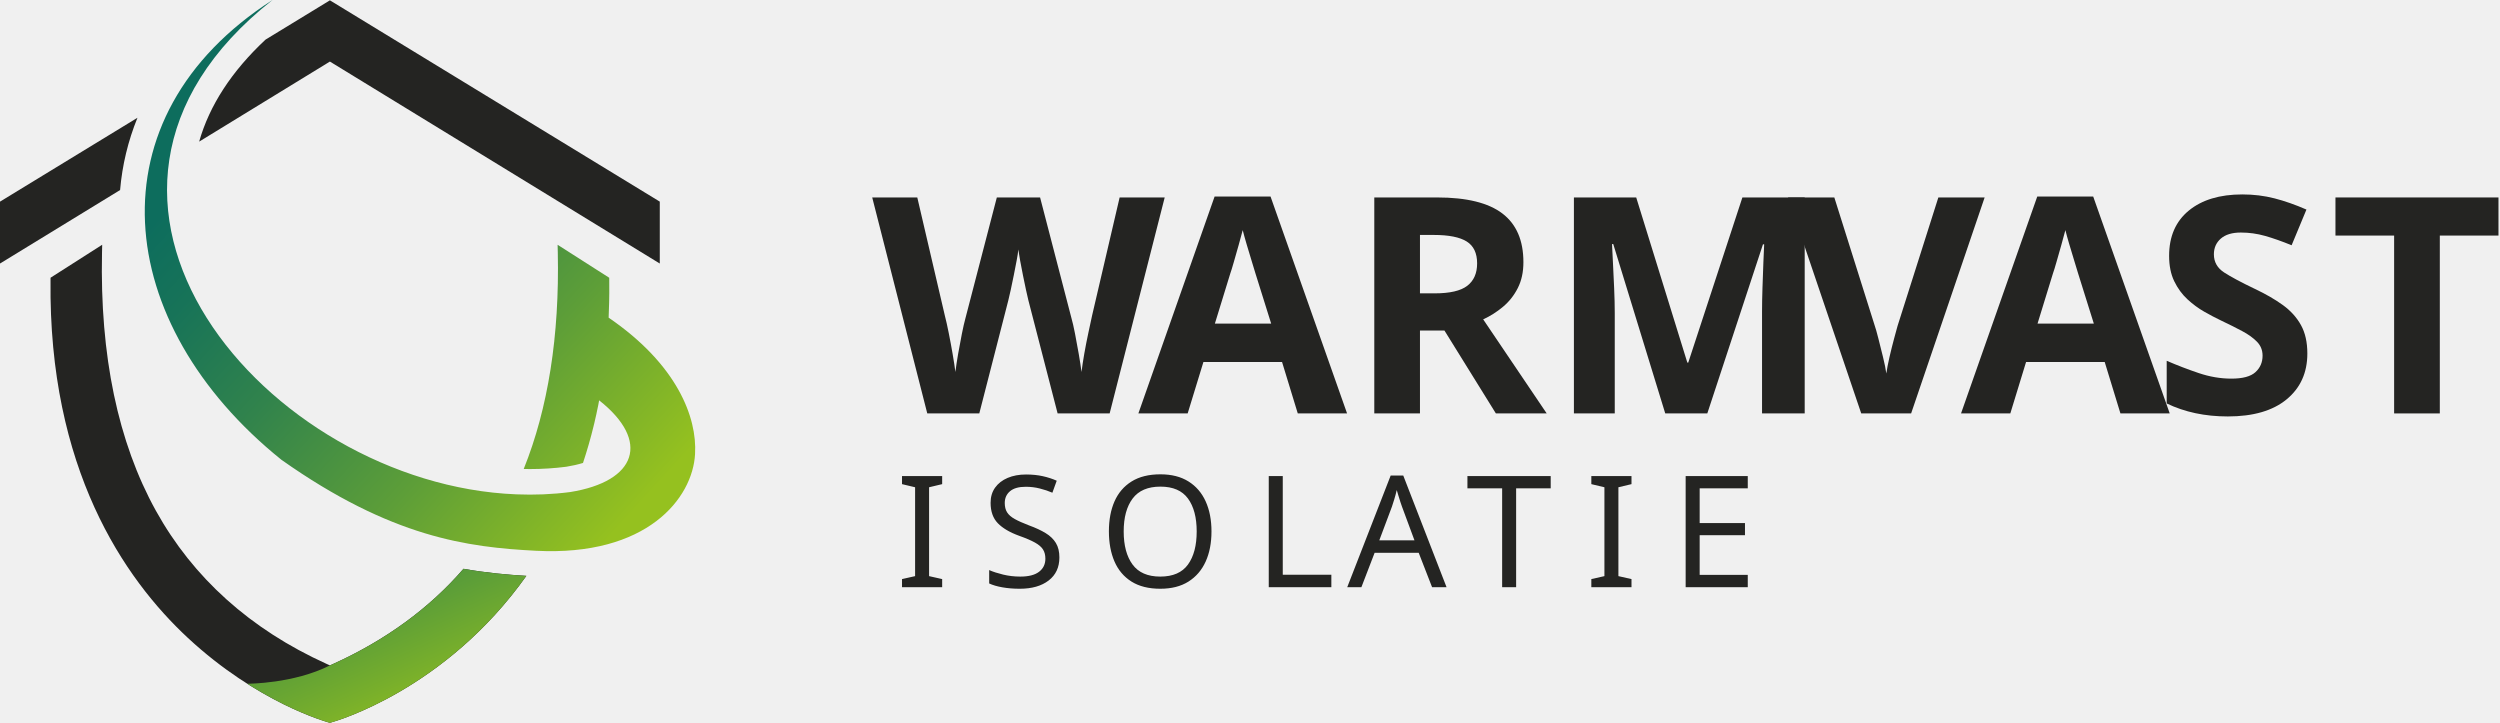
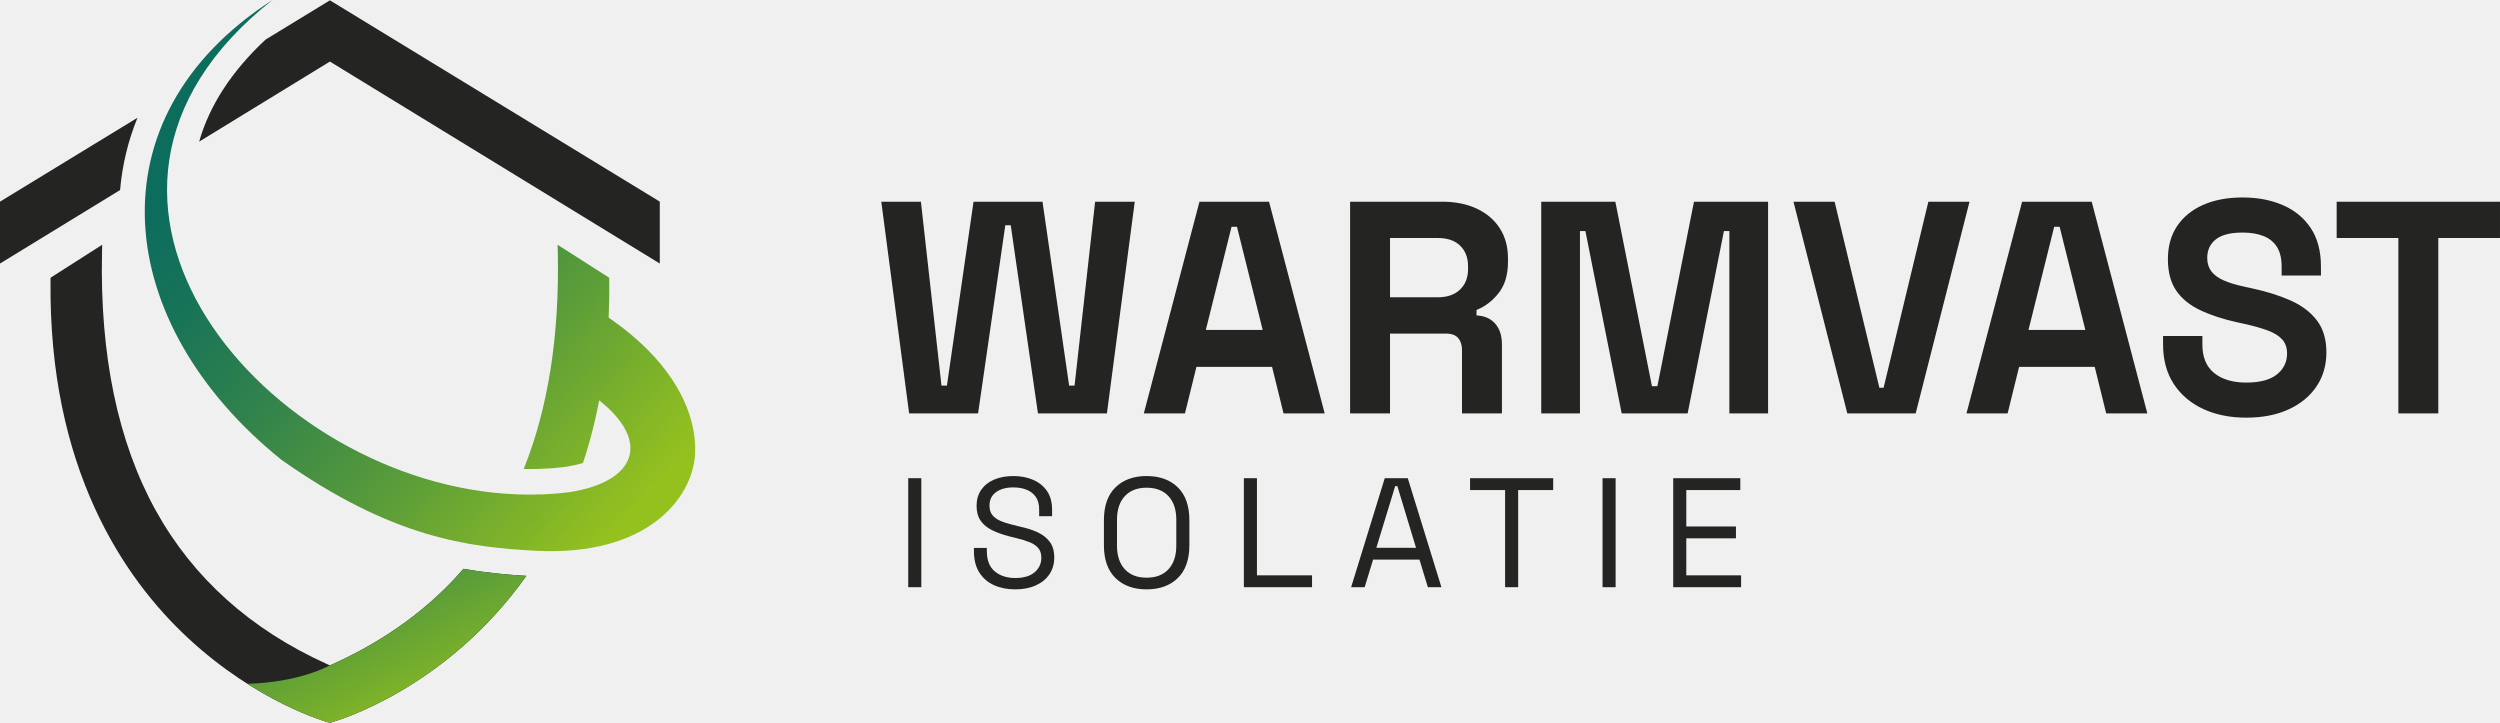
- <svg xmlns="http://www.w3.org/2000/svg" id="NEW" viewBox="0 0 1600 462.59">
+ <svg xmlns="http://www.w3.org/2000/svg" id="NEW" shape-rendering="geometricPrecision" viewBox="0 0 1600 462.59">
  <defs>
    <style>
-       .cls-1 {
-         letter-spacing: -.03em;
-       }
- 
      .cls-2 {
        fill: url(#linear-gradient-2);
      }
- 
-       .cls-3 {
-         letter-spacing: 0em;
-       }
- 
      .cls-4 {
        fill: #fff;
      }
- 
-       .cls-5 {
-         letter-spacing: -.02em;
-       }
- 
-       .cls-6 {
-         letter-spacing: .21em;
-       }
- 
-       .cls-7 {
-         letter-spacing: -.05em;
-       }
- 
      .cls-8, .cls-9, .cls-10 {
        fill: #242422;
      }
- 
-       .cls-9 {
-         font-family: SpaceGrotesk-Bold, 'Space Grotesk';
-         font-size: 193.57px;
-         font-variation-settings: 'wght' 700;
-         font-weight: 700;
-       }
- 
-       .cls-10 {
-         font-family: SpaceGrotesk-Regular, 'Space Grotesk';
-         font-size: 99.63px;
-         font-variation-settings: 'wght' 400;
-       }
- 
-       .cls-11 {
-         letter-spacing: .21em;
-       }
- 
-       .cls-12 {
-         letter-spacing: -.02em;
-       }
- 
-       .cls-13 {
-         letter-spacing: .13em;
-       }
- 
      .cls-14 {
        fill: url(#linear-gradient);
      }
    </style>
    <linearGradient id="linear-gradient" x1="135.99" y1="100.18" x2="396" y2="337.89" gradientUnits="userSpaceOnUse">
      <stop offset="0" stop-color="#0d6d5d" />
      <stop offset=".14" stop-color="#177358" />
      <stop offset=".37" stop-color="#31834c" />
      <stop offset=".67" stop-color="#5d9e38" />
      <stop offset="1" stop-color="#95c11f" />
    </linearGradient>
    <linearGradient id="linear-gradient-2" x1="176.43" y1="246.55" x2="275.81" y2="465.3" gradientUnits="userSpaceOnUse">
      <stop offset="0" stop-color="#0d6d5d" />
      <stop offset=".13" stop-color="#147159" />
      <stop offset=".33" stop-color="#287e50" />
      <stop offset=".58" stop-color="#4a9340" />
      <stop offset=".85" stop-color="#78af2b" />
      <stop offset="1" stop-color="#95c11f" />
    </linearGradient>
  </defs>
  <g>
    <path class="cls-8" d="M0,129.05l87.98-53.69c-6.04,14.86-9.76,30.34-11.12,46.26L0,168.66v-39.62Z" />
    <path class="cls-8" d="M211.14,39.4l-83.68,51.24c6.58-23.18,20.84-45.09,42.5-65.3L211.14.21l211.12,128.83v39.62L211.14,39.4Z" />
    <path class="cls-8" d="M210.41,462.39c-1.85-.51-45.71-12.82-90.16-54.13-40.87-37.96-89.3-108.51-87.91-229.04l.02-1.48,33.04-21.1-.11,5.11c-1.41,65.71,10.18,121.25,34.46,165.08,23.81,42.97,60.52,75.94,109.14,98l2.26,1.02,2.26-1.02c33.5-15.2,61.49-35.64,83.23-60.81,14.69,2.63,28.33,3.8,40.24,4.52-51.82,73.01-122.03,93.02-125.02,93.84l-.72.2-.72-.2Z" />
    <path class="cls-4" d="M150.56,84.86h-.02c.06-.21.14-.42.21-.64-.08.21-.13.42-.19.64Z" />
    <g>
      <path class="cls-14" d="M444.84,290.58c-1.54,28.34-30.72,65.61-101.86,61.91-43.43-2.25-92.32-8.38-162.9-58.25C71.79,207.05,57.55,74.98,174.4,0c-161.32,127.02-2.93,310.13,156.08,316.38,11.48.48,23.01.02,34.41-1.46,42.62-6.84,51.58-32.66,18.56-58.71-.17,1-.37,2-.56,2.99-.79,4.03-1.66,7.96-2.56,11.75,0,.02-.06.23-.1.44l-.21.71v.12c-1.98,8.19-4.32,16.28-6.9,24.07-3.2.98-6.78,1.79-10.69,2.43-7.5.96-15.36,1.48-23.22,1.48-1.33,0-2.68-.02-4.03-.06,15.59-38.73,22.93-85.27,21.81-138.37l-.12-5.11,33.03,21.1.02,1.48c.04,2.77.04,5.55.02,8.29-.02,2.12-.04,4.22-.1,6.32-.08,3.41-.17,6.53-.31,9.46,43.8,29.91,56.71,63.82,55.3,87.27Z" />
      <path class="cls-2" d="M336.86,368.56c-51.81,73.01-122.03,93.01-125.02,93.84l-.71.19s-.23-.06-.71-.19c-.06-.02-.13-.04-.25-.06-.02,0-.04-.02-.04-.02-.06-.02-.14-.04-.21-.06-.13-.04-.27-.1-.44-.14-.04,0-.1-.02-.13-.04-3.22-.98-12.99-4.14-26.48-10.69-.52-.25-1.04-.52-1.56-.77-1.25-.62-2.54-1.27-3.85-1.97-2.91-1.52-5.97-3.18-9.17-5.01-1.29-.73-2.6-1.5-3.91-2.29-.67-.39-1.33-.79-2-1.19-1.37-.83-2.74-1.7-4.14-2.58.91,0,29.65-.02,52.93-11.72l2.25-1.02c33.49-15.2,61.49-35.65,83.22-60.81,14.68,2.64,28.33,3.82,40.23,4.53Z" />
    </g>
  </g>
  <g>
-     <text class="cls-9" transform="translate(558.22 264.59)">
-       <tspan class="cls-5" x="0" y="0">W</tspan>
-       <tspan class="cls-3" x="170.34" y="0">ARM</tspan>
-       <tspan class="cls-7" x="586.12" y="0">V</tspan>
-       <tspan x="696.84" y="0">A</tspan>
-       <tspan class="cls-12" x="819.56" y="0">S</tspan>
-       <tspan class="cls-1" x="932.6" y="0">T</tspan>
-     </text>
-     <text class="cls-10" transform="translate(573.3 375.8)">
-       <tspan class="cls-6" x="0" y="0">ISOL</tspan>
-       <tspan class="cls-13" x="288.93" y="0">A</tspan>
-       <tspan class="cls-11" x="364.85" y="0">TIE</tspan>
-     </text>
+     <path class="cls-9" d="M581.836 264.59 564.027 129.091H589.385L602.548 246.782H606.032L623.066 129.091H667.2L684.234 246.782H687.718L700.881 129.091H726.239L708.43 264.59H664.296L646.875 144.189H643.391L625.97 264.59Z M732.044 264.59 767.661 129.091H812.182L847.799 264.59H821.474L814.118 234.78H765.725L758.37 264.59ZM771.726 211.165H808.117L791.664 145.157H788.18Z M864.059 264.59V129.091H922.904Q935.68 129.091 945.165 133.543Q954.65 137.995 959.876 146.125Q965.103 154.255 965.103 165.289V167.611Q965.103 179.806 959.295 187.356Q953.488 194.905 944.971 198.389V201.873Q952.714 202.26 956.973 207.196Q961.231 212.133 961.231 220.262V264.59H935.68V223.94Q935.68 219.295 933.26 216.391Q930.841 213.488 925.227 213.488H889.61V264.59ZM889.61 190.259H920.194Q929.292 190.259 934.422 185.323Q939.551 180.387 939.551 172.257V170.321Q939.551 162.191 934.518 157.255Q929.486 152.319 920.194 152.319H889.61Z M986.395 264.59V129.091H1033.82L1057.242 247.169H1060.726L1084.148 129.091H1131.573V264.59H1106.796V147.867H1103.312L1080.083 264.59H1037.885L1014.656 147.867H1011.172V264.59Z M1182.28 264.59 1147.824 129.091H1174.15L1202.798 248.137H1205.508L1234.156 129.091H1260.482L1226.027 264.59Z M1258.544 264.59 1294.161 129.091H1338.682L1374.299 264.59H1347.974L1340.618 234.78H1292.225L1284.87 264.59ZM1298.226 211.165H1334.617L1318.164 145.157H1314.68Z M1437.593 267.3Q1421.914 267.3 1409.913 261.686Q1397.911 256.073 1391.136 245.62Q1384.361 235.167 1384.361 220.456V215.036H1409.525V220.456Q1409.525 232.651 1417.075 238.748Q1424.624 244.846 1437.593 244.846Q1450.756 244.846 1457.24 239.619Q1463.725 234.393 1463.725 226.263Q1463.725 220.65 1460.531 217.165Q1457.337 213.681 1451.24 211.455Q1445.142 209.229 1436.432 207.293L1431.98 206.325Q1418.043 203.228 1408.074 198.486Q1398.105 193.743 1392.782 186.001Q1387.458 178.258 1387.458 165.869Q1387.458 153.481 1393.362 144.673Q1399.266 135.866 1410.009 131.123Q1420.753 126.381 1435.27 126.381Q1449.788 126.381 1461.112 131.317Q1472.436 136.253 1478.92 146.028Q1485.405 155.804 1485.405 170.515V176.322H1460.241V170.515Q1460.241 162.772 1457.24 158.03Q1454.24 153.287 1448.627 151.061Q1443.013 148.835 1435.27 148.835Q1423.656 148.835 1418.139 153.19Q1412.623 157.546 1412.623 165.095Q1412.623 170.128 1415.236 173.612Q1417.849 177.096 1423.075 179.419Q1428.302 181.742 1436.432 183.484L1440.884 184.452Q1455.402 187.549 1466.145 192.388Q1476.888 197.228 1482.889 205.164Q1488.889 213.1 1488.889 225.489Q1488.889 237.877 1482.598 247.265Q1476.307 256.654 1464.79 261.977Q1453.272 267.3 1437.593 267.3Z M1534.954 264.59V152.319H1495.466V129.091H1599.993V152.319H1560.505V264.59Z" />
+     <path class="cls-10" d="M581.27 375.8V306.059H589.639V375.8Z M649.716 377.195Q642.144 377.195 636.167 374.505Q630.189 371.815 626.751 366.385Q623.314 360.955 623.314 352.785V350.693H631.584V352.785Q631.584 361.453 636.665 365.688Q641.746 369.922 649.716 369.922Q657.886 369.922 662.17 366.236Q666.454 362.549 666.454 356.97Q666.454 353.084 664.511 350.793Q662.568 348.501 659.081 347.057Q655.594 345.612 650.912 344.516L645.731 343.221Q639.654 341.627 634.971 339.335Q630.288 337.044 627.648 333.308Q625.008 329.572 625.008 323.694Q625.008 317.815 627.947 313.531Q630.886 309.247 636.216 306.956Q641.547 304.664 648.521 304.664Q655.594 304.664 661.223 307.105Q666.853 309.546 670.091 314.278Q673.329 319.011 673.329 326.184V330.369H665.059V326.184Q665.059 321.103 662.917 318.015Q660.775 314.926 657.039 313.432Q653.303 311.937 648.521 311.937Q641.646 311.937 637.462 314.976Q633.277 318.015 633.277 323.594Q633.277 327.28 635.071 329.572Q636.864 331.863 640.152 333.308Q643.44 334.752 648.023 335.848L653.203 337.144Q659.281 338.439 664.113 340.68Q668.945 342.922 671.834 346.758Q674.723 350.594 674.723 356.771Q674.723 362.948 671.635 367.531Q668.546 372.114 662.917 374.654Q657.288 377.195 649.716 377.195Z M733.804 377.195Q721.35 377.195 713.928 369.972Q706.505 362.748 706.505 348.9V332.959Q706.505 319.111 713.928 311.887Q721.35 304.664 733.804 304.664Q746.357 304.664 753.78 311.887Q761.202 319.111 761.202 332.959V348.9Q761.202 362.748 753.78 369.972Q746.357 377.195 733.804 377.195ZM733.804 369.723Q742.87 369.723 747.852 364.293Q752.833 358.863 752.833 349.199V332.66Q752.833 322.996 747.852 317.566Q742.87 312.136 733.804 312.136Q724.837 312.136 719.856 317.566Q714.874 322.996 714.874 332.66V349.199Q714.874 358.863 719.856 364.293Q724.837 369.723 733.804 369.723Z M796.073 375.8V306.059H804.442V368.228H839.711V375.8Z M864.721 375.8 886.241 306.059H900.986L922.506 375.8H913.838L908.458 358.165H878.769L873.389 375.8ZM880.861 350.594H906.266L894.311 311.14H892.916Z M963.257 375.8V313.631H940.84V306.059H994.042V313.631H971.626V375.8Z M1025.625 375.8V306.059H1033.994V375.8Z M1070.857 375.8V306.059H1113.798V313.631H1079.226V336.944H1111.008V344.516H1079.226V368.228H1114.296V375.8Z" />
  </g>
</svg>
